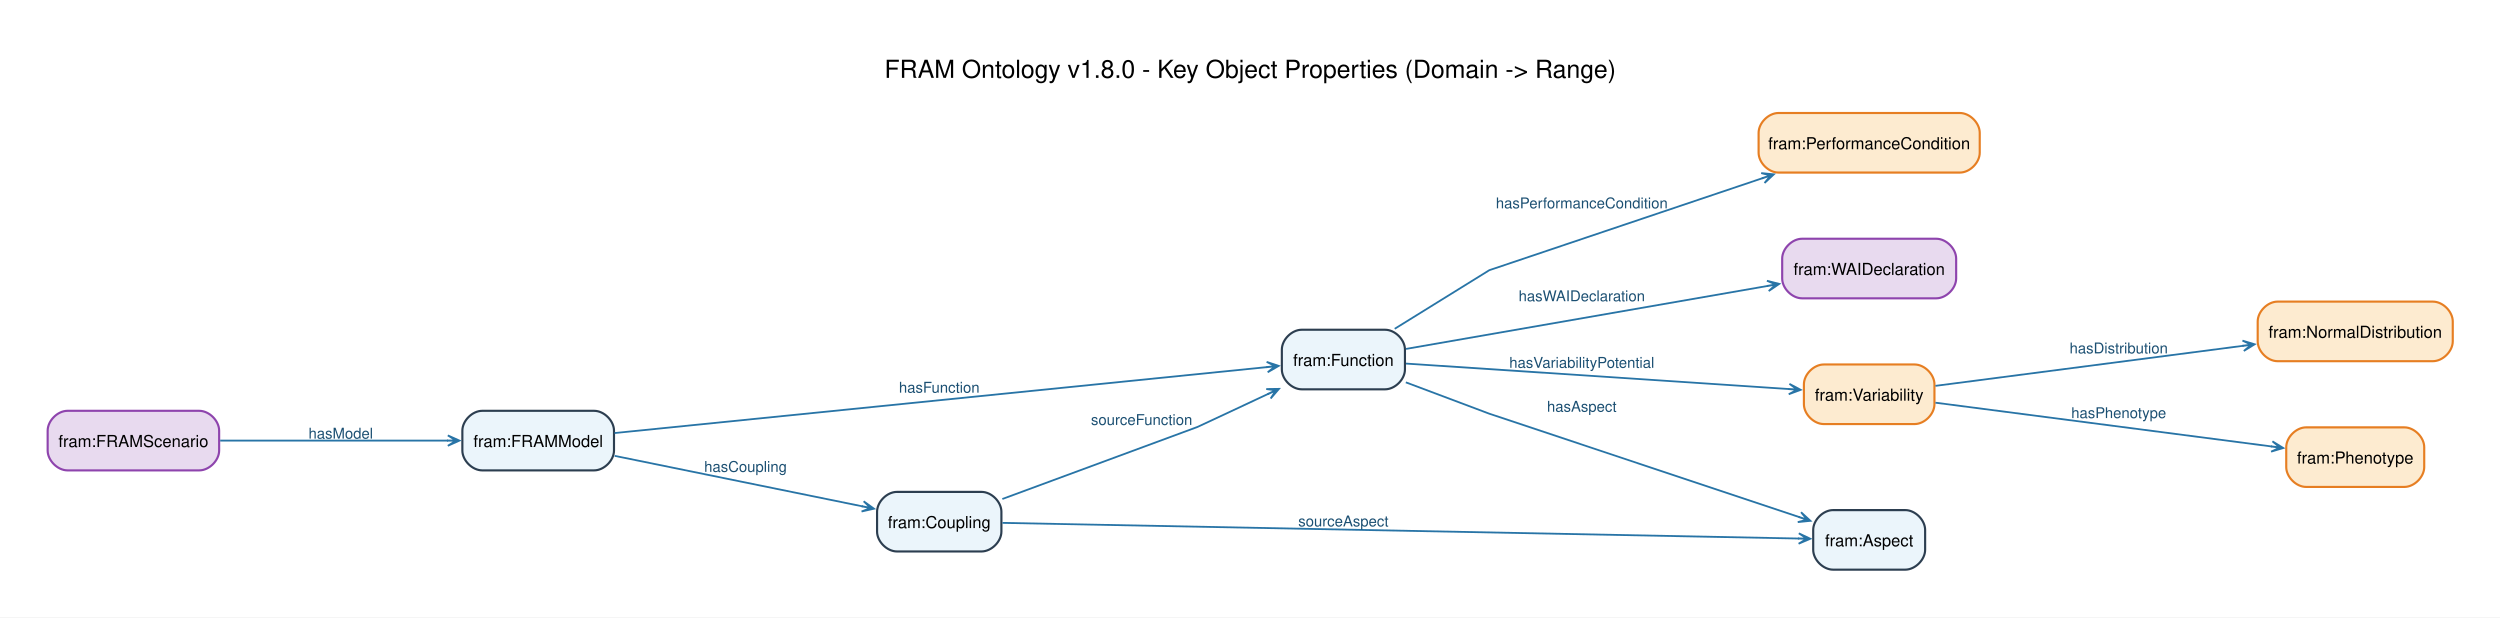
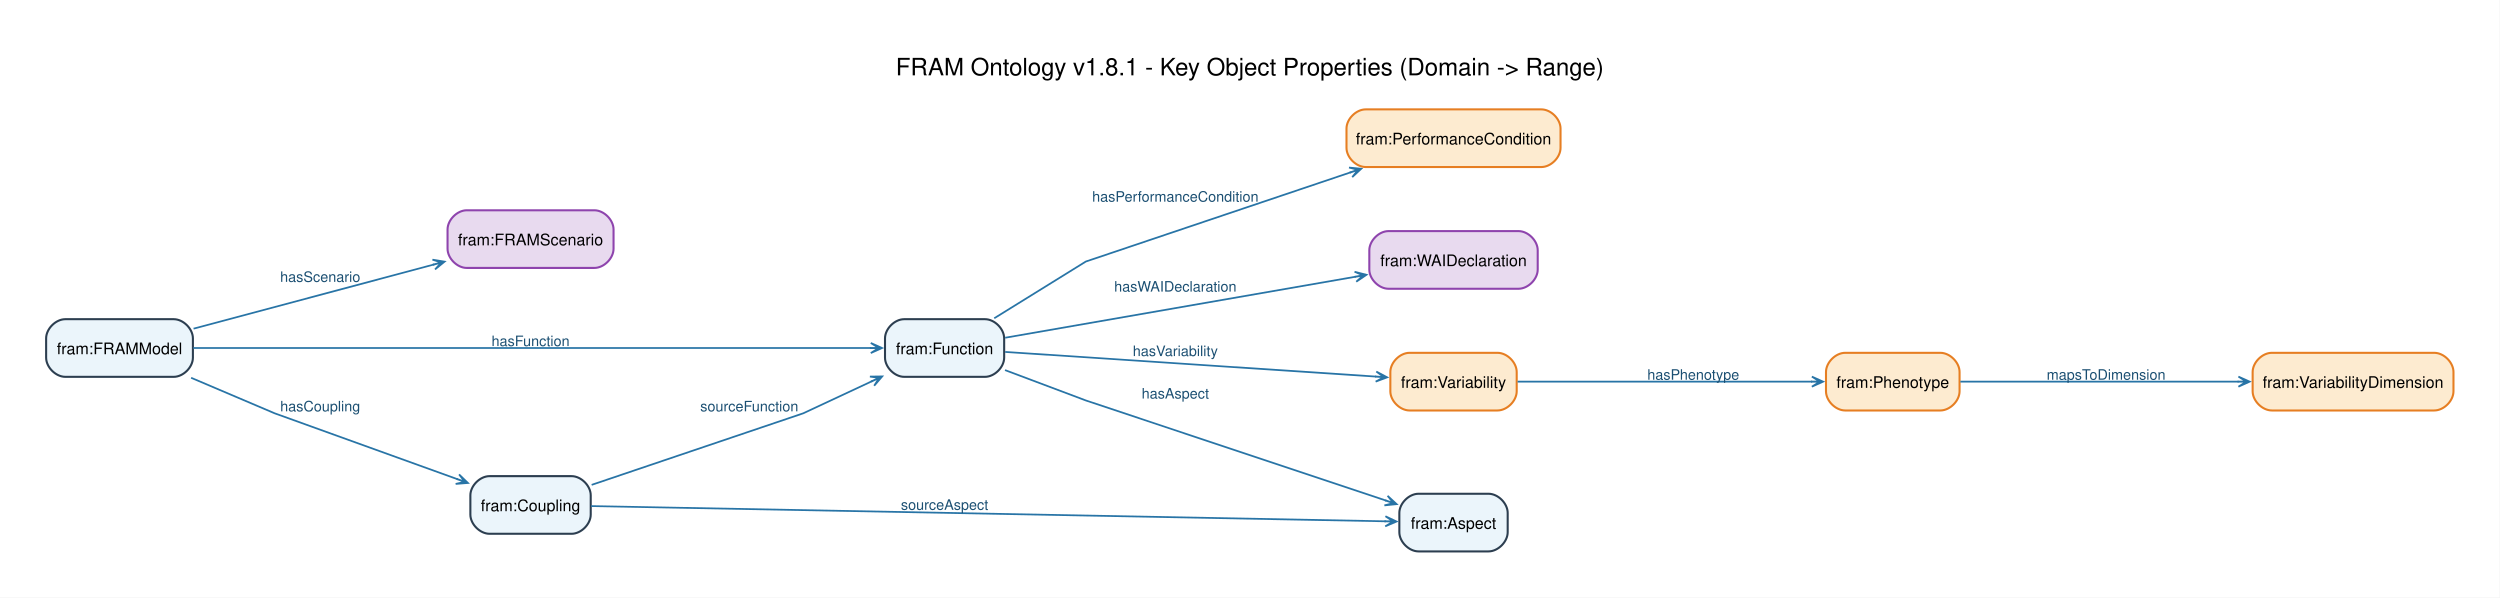
- <svg xmlns="http://www.w3.org/2000/svg" width="1511pt" height="373pt" viewBox="0.00 0.00 1511.00 373.00">
+ <svg xmlns="http://www.w3.org/2000/svg" width="1561pt" height="373pt" viewBox="0.00 0.00 1561.00 373.00">
  <g id="graph0" class="graph" transform="scale(1 1) rotate(0) translate(28.8 344.3)">
-     <polygon fill="white" stroke="none" points="-28.8,28.8 -28.8,-344.3 1482.45,-344.3 1482.45,28.8 -28.8,28.8" />
-     <text xml:space="preserve" text-anchor="middle" x="726.83" y="-297.25" font-family="Helvetica,sans-Serif" font-size="15.00">FRAM Ontology v1.8.0 - Key Object Properties (Domain -&gt; Range)</text>
-     <text xml:space="preserve" text-anchor="middle" x="726.83" y="-281.5" font-family="Helvetica,sans-Serif" font-size="15.00"> </text>
+     <polygon fill="white" stroke="none" points="-28.8,28.8 -28.8,-344.3 1531.95,-344.3 1531.95,28.8 -28.8,28.8" />
+     <text xml:space="preserve" text-anchor="middle" x="751.58" y="-297.25" font-family="Helvetica,sans-Serif" font-size="15.00">FRAM Ontology v1.8.1 - Key Object Properties (Domain -&gt; Range)</text>
+     <text xml:space="preserve" text-anchor="middle" x="751.58" y="-281.5" font-family="Helvetica,sans-Serif" font-size="15.00"> </text>
    <g id="node1" class="node">
-       <path fill="#e8daef" stroke="#8e44ad" stroke-width="1.3" d="M91.65,-96C91.65,-96 12,-96 12,-96 6,-96 0,-90 0,-84 0,-84 0,-72 0,-72 0,-66 6,-60 12,-60 12,-60 91.65,-60 91.65,-60 97.65,-60 103.65,-66 103.65,-72 103.65,-72 103.65,-84 103.65,-84 103.65,-90 97.65,-96 91.65,-96" />
-       <text xml:space="preserve" text-anchor="middle" x="51.83" y="-74.12" font-family="Helvetica,sans-Serif" font-size="10.00">fram:FRAMScenario</text>
+       <path fill="#e8daef" stroke="#8e44ad" stroke-width="1.3" d="M342.3,-213C342.3,-213 262.65,-213 262.65,-213 256.65,-213 250.65,-207 250.65,-201 250.65,-201 250.65,-189 250.65,-189 250.65,-183 256.65,-177 262.65,-177 262.65,-177 342.3,-177 342.3,-177 348.3,-177 354.3,-183 354.3,-189 354.3,-189 354.3,-201 354.3,-201 354.3,-207 348.3,-213 342.3,-213" />
+       <text xml:space="preserve" text-anchor="middle" x="302.48" y="-191.12" font-family="Helvetica,sans-Serif" font-size="10.00">fram:FRAMScenario</text>
    </g>
    <g id="node2" class="node">
-       <path fill="#ebf5fb" stroke="#2c3e50" stroke-width="1.3" d="M330.3,-96C330.3,-96 262.65,-96 262.65,-96 256.65,-96 250.65,-90 250.65,-84 250.65,-84 250.65,-72 250.65,-72 250.65,-66 256.65,-60 262.65,-60 262.65,-60 330.3,-60 330.3,-60 336.3,-60 342.3,-66 342.3,-72 342.3,-72 342.3,-84 342.3,-84 342.3,-90 336.3,-96 330.3,-96" />
-       <text xml:space="preserve" text-anchor="middle" x="296.48" y="-74.12" font-family="Helvetica,sans-Serif" font-size="10.00">fram:FRAMModel</text>
+       <path fill="#ebf5fb" stroke="#2c3e50" stroke-width="1.3" d="M79.65,-145C79.65,-145 12,-145 12,-145 6,-145 0,-139 0,-133 0,-133 0,-121 0,-121 0,-115 6,-109 12,-109 12,-109 79.65,-109 79.65,-109 85.65,-109 91.65,-115 91.65,-121 91.65,-121 91.65,-133 91.65,-133 91.65,-139 85.65,-145 79.65,-145" />
+       <text xml:space="preserve" text-anchor="middle" x="45.83" y="-123.12" font-family="Helvetica,sans-Serif" font-size="10.00">fram:FRAMModel</text>
    </g>
    <g id="edge1" class="edge">
-       <path fill="none" stroke="#2874a6" stroke-width="1.1" d="M104.28,-78C144.76,-78 200.98,-78 241.97,-78" />
-       <polygon fill="#2874a6" stroke="#2874a6" stroke-width="1.1" points="248.88,-78 241.88,-81.15 246.72,-78.05 241.88,-78.05 241.88,-78 241.88,-77.95 246.72,-77.95 241.88,-74.85 248.88,-78" />
-       <text xml:space="preserve" text-anchor="middle" x="177.15" y="-79.2" font-family="Helvetica,sans-Serif" font-size="9.00" fill="#1b4f72"> hasModel </text>
+       <path fill="none" stroke="#2874a6" stroke-width="1.1" d="M92.06,-139.08C133.94,-150.26 196.48,-166.96 242.32,-179.2" />
+       <polygon fill="#2874a6" stroke="#2874a6" stroke-width="1.1" points="248.8,-180.93 241.22,-182.17 246.7,-180.43 242.02,-179.18 242.04,-179.13 242.05,-179.08 246.73,-180.33 242.85,-176.08 248.8,-180.93" />
+       <text xml:space="preserve" text-anchor="middle" x="171.15" y="-168.29" font-family="Helvetica,sans-Serif" font-size="9.00" fill="#1b4f72"> hasScenario </text>
    </g>
    <g id="node3" class="node">
-       <path fill="#ebf5fb" stroke="#2c3e50" stroke-width="1.3" d="M808.35,-145C808.35,-145 757.95,-145 757.95,-145 751.95,-145 745.95,-139 745.95,-133 745.95,-133 745.95,-121 745.95,-121 745.95,-115 751.95,-109 757.95,-109 757.95,-109 808.35,-109 808.35,-109 814.35,-109 820.35,-115 820.35,-121 820.35,-121 820.35,-133 820.35,-133 820.35,-139 814.35,-145 808.35,-145" />
-       <text xml:space="preserve" text-anchor="middle" x="783.15" y="-123.12" font-family="Helvetica,sans-Serif" font-size="10.00">fram:Function</text>
+       <path fill="#ebf5fb" stroke="#2c3e50" stroke-width="1.3" d="M586.2,-145C586.2,-145 535.8,-145 535.8,-145 529.8,-145 523.8,-139 523.8,-133 523.8,-133 523.8,-121 523.8,-121 523.8,-115 529.8,-109 535.8,-109 535.8,-109 586.2,-109 586.2,-109 592.2,-109 598.2,-115 598.2,-121 598.2,-121 598.2,-133 598.2,-133 598.2,-139 592.2,-145 586.2,-145" />
+       <text xml:space="preserve" text-anchor="middle" x="561" y="-123.12" font-family="Helvetica,sans-Serif" font-size="10.00">fram:Function</text>
    </g>
    <g id="edge2" class="edge">
-       <path fill="none" stroke="#2874a6" stroke-width="1.1" d="M342.64,-82.57C435.04,-91.91 644.76,-113.11 737.08,-122.44" />
-       <polygon fill="#2874a6" stroke="#2874a6" stroke-width="1.1" points="744.05,-123.15 736.77,-125.58 741.89,-122.98 737.08,-122.49 737.08,-122.44 737.09,-122.39 741.9,-122.88 737.4,-119.31 744.05,-123.15" />
-       <text xml:space="preserve" text-anchor="middle" x="538.88" y="-106.96" font-family="Helvetica,sans-Serif" font-size="9.00" fill="#1b4f72"> hasFunction </text>
+       <path fill="none" stroke="#2874a6" stroke-width="1.1" d="M91.92,-127C189.23,-127 418,-127 515.12,-127" />
+       <polygon fill="#2874a6" stroke="#2874a6" stroke-width="1.1" points="521.93,-127 514.93,-130.15 519.77,-127.05 514.93,-127.05 514.93,-127 514.93,-126.95 519.77,-126.95 514.93,-123.85 521.93,-127" />
+       <text xml:space="preserve" text-anchor="middle" x="302.48" y="-128.2" font-family="Helvetica,sans-Serif" font-size="9.00" fill="#1b4f72"> hasFunction </text>
    </g>
    <g id="node4" class="node">
-       <path fill="#ebf5fb" stroke="#2c3e50" stroke-width="1.3" d="M564.45,-47C564.45,-47 513.3,-47 513.3,-47 507.3,-47 501.3,-41 501.3,-35 501.3,-35 501.3,-23 501.3,-23 501.3,-17 507.3,-11 513.3,-11 513.3,-11 564.45,-11 564.45,-11 570.45,-11 576.45,-17 576.45,-23 576.45,-23 576.45,-35 576.45,-35 576.45,-41 570.45,-47 564.45,-47" />
-       <text xml:space="preserve" text-anchor="middle" x="538.88" y="-25.12" font-family="Helvetica,sans-Serif" font-size="10.00">fram:Coupling</text>
+       <path fill="#ebf5fb" stroke="#2c3e50" stroke-width="1.3" d="M328.05,-47C328.05,-47 276.9,-47 276.9,-47 270.9,-47 264.9,-41 264.9,-35 264.9,-35 264.9,-23 264.9,-23 264.9,-17 270.9,-11 276.9,-11 276.9,-11 328.05,-11 328.05,-11 334.05,-11 340.05,-17 340.05,-23 340.05,-23 340.05,-35 340.05,-35 340.05,-41 334.05,-47 328.05,-47" />
+       <text xml:space="preserve" text-anchor="middle" x="302.48" y="-25.12" font-family="Helvetica,sans-Serif" font-size="10.00">fram:Coupling</text>
    </g>
    <g id="edge3" class="edge">
-       <path fill="none" stroke="#2874a6" stroke-width="1.1" d="M342.69,-68.78C385.63,-60.03 449.81,-46.95 492.72,-38.2" />
-       <polygon fill="#2874a6" stroke="#2874a6" stroke-width="1.1" points="499.43,-36.84 493.2,-41.32 497.32,-37.32 492.58,-38.28 492.57,-38.23 492.56,-38.19 497.3,-37.22 491.94,-35.15 499.43,-36.84" />
-       <text xml:space="preserve" text-anchor="middle" x="421.8" y="-59.09" font-family="Helvetica,sans-Serif" font-size="9.00" fill="#1b4f72"> hasCoupling </text>
+       <path fill="none" stroke="#2874a6" stroke-width="1.1" d="M90.53,-108.41C115.8,-97.67 142.65,-86.25 142.65,-86.25 142.65,-86.25 210.01,-61.97 257,-45.03" />
+       <polygon fill="#2874a6" stroke="#2874a6" stroke-width="1.1" points="263.38,-42.73 257.86,-48.07 261.36,-43.51 256.81,-45.15 256.79,-45.11 256.78,-45.06 261.33,-43.42 255.72,-42.14 263.38,-42.73" />
+       <text xml:space="preserve" text-anchor="middle" x="171.15" y="-87.45" font-family="Helvetica,sans-Serif" font-size="9.00" fill="#1b4f72"> hasCoupling </text>
    </g>
    <g id="node5" class="node">
-       <path fill="#ebf5fb" stroke="#2c3e50" stroke-width="1.3" d="M1122.75,-36C1122.75,-36 1079.1,-36 1079.1,-36 1073.1,-36 1067.1,-30 1067.1,-24 1067.1,-24 1067.1,-12 1067.1,-12 1067.1,-6 1073.1,0 1079.1,0 1079.1,0 1122.75,0 1122.75,0 1128.75,0 1134.75,-6 1134.75,-12 1134.75,-12 1134.75,-24 1134.75,-24 1134.75,-30 1128.75,-36 1122.75,-36" />
-       <text xml:space="preserve" text-anchor="middle" x="1100.93" y="-14.12" font-family="Helvetica,sans-Serif" font-size="10.00">fram:Aspect</text>
+       <path fill="#ebf5fb" stroke="#2c3e50" stroke-width="1.3" d="M900.6,-36C900.6,-36 856.95,-36 856.95,-36 850.95,-36 844.95,-30 844.95,-24 844.95,-24 844.95,-12 844.95,-12 844.95,-6 850.95,0 856.95,0 856.95,0 900.6,0 900.6,0 906.6,0 912.6,-6 912.6,-12 912.6,-12 912.6,-24 912.6,-24 912.6,-30 906.6,-36 900.6,-36" />
+       <text xml:space="preserve" text-anchor="middle" x="878.78" y="-14.12" font-family="Helvetica,sans-Serif" font-size="10.00">fram:Aspect</text>
    </g>
    <g id="edge4" class="edge">
-       <path fill="none" stroke="#2874a6" stroke-width="1.1" d="M820.88,-113.21C844.71,-104.26 871.35,-94.25 871.35,-94.25 871.35,-94.25 993.19,-53.61 1058.96,-31.67" />
-       <polygon fill="#2874a6" stroke="#2874a6" stroke-width="1.1" points="1065.42,-29.51 1059.77,-34.71 1063.38,-30.24 1058.79,-31.77 1058.78,-31.73 1058.76,-31.68 1063.35,-30.15 1057.78,-28.74 1065.42,-29.51" />
-       <text xml:space="preserve" text-anchor="middle" x="927.23" y="-95.45" font-family="Helvetica,sans-Serif" font-size="9.00" fill="#1b4f72"> hasAspect </text>
+       <path fill="none" stroke="#2874a6" stroke-width="1.1" d="M598.73,-113.21C622.56,-104.26 649.2,-94.25 649.2,-94.25 649.2,-94.25 771.04,-53.61 836.81,-31.67" />
+       <polygon fill="#2874a6" stroke="#2874a6" stroke-width="1.1" points="843.27,-29.51 837.62,-34.71 841.23,-30.24 836.64,-31.77 836.63,-31.73 836.61,-31.68 841.2,-30.15 835.63,-28.74 843.27,-29.51" />
+       <text xml:space="preserve" text-anchor="middle" x="705.08" y="-95.45" font-family="Helvetica,sans-Serif" font-size="9.00" fill="#1b4f72"> hasAspect </text>
    </g>
    <g id="node6" class="node">
-       <path fill="#fdebd0" stroke="#e67e22" stroke-width="1.3" d="M1128.38,-124C1128.38,-124 1073.48,-124 1073.48,-124 1067.48,-124 1061.48,-118 1061.48,-112 1061.48,-112 1061.48,-100 1061.48,-100 1061.48,-94 1067.48,-88 1073.48,-88 1073.48,-88 1128.38,-88 1128.38,-88 1134.38,-88 1140.38,-94 1140.38,-100 1140.38,-100 1140.38,-112 1140.38,-112 1140.38,-118 1134.38,-124 1128.38,-124" />
-       <text xml:space="preserve" text-anchor="middle" x="1100.93" y="-102.12" font-family="Helvetica,sans-Serif" font-size="10.00">fram:Variability</text>
+       <path fill="#fdebd0" stroke="#e67e22" stroke-width="1.3" d="M906.23,-124C906.23,-124 851.33,-124 851.33,-124 845.33,-124 839.33,-118 839.33,-112 839.33,-112 839.33,-100 839.33,-100 839.33,-94 845.33,-88 851.33,-88 851.33,-88 906.23,-88 906.23,-88 912.23,-88 918.23,-94 918.23,-100 918.23,-100 918.23,-112 918.23,-112 918.23,-118 912.23,-124 906.23,-124" />
+       <text xml:space="preserve" text-anchor="middle" x="878.78" y="-102.12" font-family="Helvetica,sans-Serif" font-size="10.00">fram:Variability</text>
    </g>
    <g id="edge7" class="edge">
-       <path fill="none" stroke="#2874a6" stroke-width="1.1" d="M820.99,-124.55C878.44,-120.73 989.34,-113.35 1052.63,-109.15" />
-       <polygon fill="#2874a6" stroke="#2874a6" stroke-width="1.1" points="1059.51,-108.69 1052.74,-112.3 1057.36,-108.88 1052.53,-109.2 1052.53,-109.15 1052.53,-109.1 1057.36,-108.78 1052.32,-106.01 1059.51,-108.69" />
-       <text xml:space="preserve" text-anchor="middle" x="927.23" y="-121.99" font-family="Helvetica,sans-Serif" font-size="9.00" fill="#1b4f72"> hasVariabilityPotential </text>
+       <path fill="none" stroke="#2874a6" stroke-width="1.1" d="M598.84,-124.55C656.29,-120.73 767.19,-113.35 830.48,-109.15" />
+       <polygon fill="#2874a6" stroke="#2874a6" stroke-width="1.1" points="837.36,-108.69 830.59,-112.3 835.21,-108.88 830.38,-109.2 830.38,-109.15 830.38,-109.1 835.21,-108.78 830.17,-106.01 837.36,-108.69" />
+       <text xml:space="preserve" text-anchor="middle" x="705.08" y="-121.99" font-family="Helvetica,sans-Serif" font-size="9.00" fill="#1b4f72"> hasVariability </text>
    </g>
    <g id="node9" class="node">
-       <path fill="#fdebd0" stroke="#e67e22" stroke-width="1.3" d="M1155.75,-276C1155.75,-276 1046.1,-276 1046.1,-276 1040.1,-276 1034.1,-270 1034.1,-264 1034.1,-264 1034.1,-252 1034.1,-252 1034.1,-246 1040.1,-240 1046.1,-240 1046.1,-240 1155.75,-240 1155.75,-240 1161.75,-240 1167.75,-246 1167.75,-252 1167.75,-252 1167.75,-264 1167.75,-264 1167.75,-270 1161.75,-276 1155.75,-276" />
-       <text xml:space="preserve" text-anchor="middle" x="1100.93" y="-254.12" font-family="Helvetica,sans-Serif" font-size="10.00">fram:PerformanceCondition</text>
+       <path fill="#fdebd0" stroke="#e67e22" stroke-width="1.3" d="M933.6,-276C933.6,-276 823.95,-276 823.95,-276 817.95,-276 811.95,-270 811.95,-264 811.95,-264 811.95,-252 811.95,-252 811.95,-246 817.95,-240 823.95,-240 823.95,-240 933.6,-240 933.6,-240 939.6,-240 945.6,-246 945.6,-252 945.6,-252 945.6,-264 945.6,-264 945.6,-270 939.6,-276 933.6,-276" />
+       <text xml:space="preserve" text-anchor="middle" x="878.78" y="-254.12" font-family="Helvetica,sans-Serif" font-size="10.00">fram:PerformanceCondition</text>
    </g>
    <g id="edge10" class="edge">
-       <path fill="none" stroke="#2874a6" stroke-width="1.1" d="M814.16,-145.58C839.38,-161.2 871.35,-181 871.35,-181 871.35,-181 969.25,-213.98 1036.91,-236.77" />
-       <polygon fill="#2874a6" stroke="#2874a6" stroke-width="1.1" points="1043.32,-238.93 1035.68,-239.68 1041.26,-238.29 1036.67,-236.75 1036.69,-236.7 1036.71,-236.65 1041.29,-238.2 1037.7,-233.71 1043.32,-238.93" />
-       <text xml:space="preserve" text-anchor="middle" x="927.23" y="-218.39" font-family="Helvetica,sans-Serif" font-size="9.00" fill="#1b4f72"> hasPerformanceCondition </text>
+       <path fill="none" stroke="#2874a6" stroke-width="1.1" d="M592.01,-145.58C617.23,-161.2 649.2,-181 649.2,-181 649.2,-181 747.1,-213.98 814.76,-236.77" />
+       <polygon fill="#2874a6" stroke="#2874a6" stroke-width="1.1" points="821.17,-238.93 813.53,-239.68 819.11,-238.29 814.52,-236.75 814.54,-236.7 814.56,-236.65 819.14,-238.2 815.55,-233.71 821.17,-238.93" />
+       <text xml:space="preserve" text-anchor="middle" x="705.08" y="-218.39" font-family="Helvetica,sans-Serif" font-size="9.00" fill="#1b4f72"> hasPerformanceCondition </text>
    </g>
    <g id="node10" class="node">
-       <path fill="#e8daef" stroke="#8e44ad" stroke-width="1.3" d="M1141.5,-200C1141.5,-200 1060.35,-200 1060.35,-200 1054.35,-200 1048.35,-194 1048.35,-188 1048.35,-188 1048.35,-176 1048.35,-176 1048.35,-170 1054.35,-164 1060.35,-164 1060.35,-164 1141.5,-164 1141.5,-164 1147.5,-164 1153.5,-170 1153.5,-176 1153.5,-176 1153.5,-188 1153.5,-188 1153.5,-194 1147.5,-200 1141.5,-200" />
-       <text xml:space="preserve" text-anchor="middle" x="1100.93" y="-178.12" font-family="Helvetica,sans-Serif" font-size="10.00">fram:WAIDeclaration</text>
+       <path fill="#e8daef" stroke="#8e44ad" stroke-width="1.3" d="M919.35,-200C919.35,-200 838.2,-200 838.2,-200 832.2,-200 826.2,-194 826.2,-188 826.2,-188 826.2,-176 826.2,-176 826.2,-170 832.2,-164 838.2,-164 838.2,-164 919.35,-164 919.35,-164 925.35,-164 931.35,-170 931.35,-176 931.35,-176 931.35,-188 931.35,-188 931.35,-194 925.35,-200 919.35,-200" />
+       <text xml:space="preserve" text-anchor="middle" x="878.78" y="-178.12" font-family="Helvetica,sans-Serif" font-size="10.00">fram:WAIDeclaration</text>
    </g>
    <g id="edge11" class="edge">
-       <path fill="none" stroke="#2874a6" stroke-width="1.1" d="M820.99,-133.42C874.74,-142.78 975.26,-160.29 1039.81,-171.53" />
-       <polygon fill="#2874a6" stroke="#2874a6" stroke-width="1.1" points="1046.57,-172.71 1039.14,-174.61 1044.44,-172.39 1039.67,-171.56 1039.68,-171.51 1039.69,-171.46 1044.45,-172.29 1040.22,-168.4 1046.57,-172.71" />
-       <text xml:space="preserve" text-anchor="middle" x="927.23" y="-162.24" font-family="Helvetica,sans-Serif" font-size="9.00" fill="#1b4f72"> hasWAIDeclaration </text>
+       <path fill="none" stroke="#2874a6" stroke-width="1.1" d="M598.84,-133.42C652.59,-142.78 753.11,-160.29 817.66,-171.53" />
+       <polygon fill="#2874a6" stroke="#2874a6" stroke-width="1.1" points="824.42,-172.71 816.99,-174.61 822.29,-172.39 817.52,-171.56 817.53,-171.51 817.54,-171.46 822.3,-172.29 818.07,-168.4 824.42,-172.71" />
+       <text xml:space="preserve" text-anchor="middle" x="705.08" y="-162.24" font-family="Helvetica,sans-Serif" font-size="9.00" fill="#1b4f72"> hasWAIDeclaration </text>
    </g>
    <g id="edge5" class="edge">
-       <path fill="none" stroke="#2874a6" stroke-width="1.1" d="M577.02,-42.71C622.9,-59.65 694.95,-86.25 694.95,-86.25 694.95,-86.25 716.45,-96.3 738.1,-106.42" />
-       <polygon fill="#2874a6" stroke="#2874a6" stroke-width="1.1" points="744.21,-109.27 736.53,-109.16 742.23,-108.4 737.84,-106.35 737.87,-106.31 737.89,-106.26 742.27,-108.31 739.2,-103.45 744.21,-109.27" />
-       <text xml:space="preserve" text-anchor="middle" x="661.2" y="-87.45" font-family="Helvetica,sans-Serif" font-size="9.00" fill="#1b4f72"> sourceFunction </text>
+       <path fill="none" stroke="#2874a6" stroke-width="1.1" d="M340.63,-41.56C390.48,-58.42 472.8,-86.25 472.8,-86.25 472.8,-86.25 494.3,-96.3 515.95,-106.42" />
+       <polygon fill="#2874a6" stroke="#2874a6" stroke-width="1.1" points="522.06,-109.27 514.38,-109.16 520.08,-108.4 515.69,-106.35 515.72,-106.31 515.74,-106.26 520.12,-108.31 517.05,-103.45 522.06,-109.27" />
+       <text xml:space="preserve" text-anchor="middle" x="439.05" y="-87.45" font-family="Helvetica,sans-Serif" font-size="9.00" fill="#1b4f72"> sourceFunction </text>
    </g>
    <g id="edge6" class="edge">
-       <path fill="none" stroke="#2874a6" stroke-width="1.1" d="M577.06,-28.27C677.43,-26.3 953.43,-20.88 1058.54,-18.81" />
-       <polygon fill="#2874a6" stroke="#2874a6" stroke-width="1.1" points="1065.35,-18.68 1058.42,-21.97 1063.19,-18.77 1058.36,-18.87 1058.35,-18.82 1058.35,-18.77 1063.19,-18.67 1058.29,-15.67 1065.35,-18.68" />
-       <text xml:space="preserve" text-anchor="middle" x="783.15" y="-26.15" font-family="Helvetica,sans-Serif" font-size="9.00" fill="#1b4f72"> sourceAspect </text>
+       <path fill="none" stroke="#2874a6" stroke-width="1.1" d="M340.27,-28.3C442.46,-26.34 729.2,-20.85 836.53,-18.79" />
+       <polygon fill="#2874a6" stroke="#2874a6" stroke-width="1.1" points="843.21,-18.66 836.27,-21.95 841.05,-18.75 836.21,-18.85 836.21,-18.8 836.21,-18.75 841.05,-18.65 836.15,-15.65 843.21,-18.66" />
+       <text xml:space="preserve" text-anchor="middle" x="561" y="-25.97" font-family="Helvetica,sans-Serif" font-size="9.00" fill="#1b4f72"> sourceAspect </text>
+     </g>
+     <g id="node8" class="node">
+       <path fill="#fdebd0" stroke="#e67e22" stroke-width="1.3" d="M1182.75,-124C1182.75,-124 1123.35,-124 1123.35,-124 1117.35,-124 1111.35,-118 1111.35,-112 1111.35,-112 1111.35,-100 1111.35,-100 1111.35,-94 1117.35,-88 1123.35,-88 1123.35,-88 1182.75,-88 1182.75,-88 1188.75,-88 1194.75,-94 1194.75,-100 1194.75,-100 1194.75,-112 1194.75,-112 1194.75,-118 1188.75,-124 1182.75,-124" />
+       <text xml:space="preserve" text-anchor="middle" x="1153.05" y="-102.12" font-family="Helvetica,sans-Serif" font-size="10.00">fram:Phenotype</text>
+     </g>
+     <g id="edge8" class="edge">
+       <path fill="none" stroke="#2874a6" stroke-width="1.1" d="M918.79,-106C967.22,-106 1049.87,-106 1102.68,-106" />
+       <polygon fill="#2874a6" stroke="#2874a6" stroke-width="1.1" points="1109.54,-106 1102.54,-109.15 1107.38,-106.05 1102.54,-106.05 1102.54,-106 1102.54,-105.95 1107.38,-105.95 1102.54,-102.85 1109.54,-106" />
+       <text xml:space="preserve" text-anchor="middle" x="1028.48" y="-107.2" font-family="Helvetica,sans-Serif" font-size="9.00" fill="#1b4f72"> hasPhenotype </text>
    </g>
    <g id="node7" class="node">
-       <path fill="#fdebd0" stroke="#e67e22" stroke-width="1.3" d="M1441.65,-162C1441.65,-162 1347.75,-162 1347.75,-162 1341.75,-162 1335.75,-156 1335.75,-150 1335.75,-150 1335.75,-138 1335.75,-138 1335.75,-132 1341.75,-126 1347.75,-126 1347.75,-126 1441.65,-126 1441.65,-126 1447.65,-126 1453.65,-132 1453.65,-138 1453.65,-138 1453.65,-150 1453.65,-150 1453.65,-156 1447.65,-162 1441.65,-162" />
-       <text xml:space="preserve" text-anchor="middle" x="1394.7" y="-140.12" font-family="Helvetica,sans-Serif" font-size="10.00">fram:NormalDistribution</text>
-     </g>
-     <g id="edge8" class="edge">
-       <path fill="none" stroke="#2874a6" stroke-width="1.1" d="M1140.97,-111.09C1188.58,-117.29 1269.79,-127.86 1327.29,-135.35" />
-       <polygon fill="#2874a6" stroke="#2874a6" stroke-width="1.1" points="1333.91,-136.21 1326.56,-138.43 1331.76,-135.98 1326.96,-135.36 1326.97,-135.31 1326.98,-135.26 1331.78,-135.88 1327.38,-132.19 1333.91,-136.21" />
-       <text xml:space="preserve" text-anchor="middle" x="1251.75" y="-130.72" font-family="Helvetica,sans-Serif" font-size="9.00" fill="#1b4f72"> hasDistribution </text>
-     </g>
-     <g id="node8" class="node">
-       <path fill="#fdebd0" stroke="#e67e22" stroke-width="1.3" d="M1424.4,-86C1424.4,-86 1365,-86 1365,-86 1359,-86 1353,-80 1353,-74 1353,-74 1353,-62 1353,-62 1353,-56 1359,-50 1365,-50 1365,-50 1424.4,-50 1424.4,-50 1430.4,-50 1436.4,-56 1436.4,-62 1436.4,-62 1436.4,-74 1436.4,-74 1436.4,-80 1430.4,-86 1424.4,-86" />
-       <text xml:space="preserve" text-anchor="middle" x="1394.7" y="-64.12" font-family="Helvetica,sans-Serif" font-size="10.00">fram:Phenotype</text>
+       <path fill="#fdebd0" stroke="#e67e22" stroke-width="1.3" d="M1491.15,-124C1491.15,-124 1389.75,-124 1389.75,-124 1383.75,-124 1377.75,-118 1377.75,-112 1377.75,-112 1377.75,-100 1377.75,-100 1377.75,-94 1383.75,-88 1389.75,-88 1389.75,-88 1491.15,-88 1491.15,-88 1497.15,-88 1503.15,-94 1503.15,-100 1503.15,-100 1503.15,-112 1503.15,-112 1503.15,-118 1497.15,-124 1491.15,-124" />
+       <text xml:space="preserve" text-anchor="middle" x="1440.45" y="-102.12" font-family="Helvetica,sans-Serif" font-size="10.00">fram:VariabilityDimension</text>
    </g>
    <g id="edge9" class="edge">
-       <path fill="none" stroke="#2874a6" stroke-width="1.1" d="M1140.97,-100.91C1193.51,-94.07 1286.99,-81.9 1344.34,-74.43" />
-       <polygon fill="#2874a6" stroke="#2874a6" stroke-width="1.1" points="1351.2,-73.53 1344.67,-77.56 1349.07,-73.86 1344.27,-74.49 1344.26,-74.44 1344.26,-74.39 1349.06,-73.76 1343.86,-71.32 1351.2,-73.53" />
-       <text xml:space="preserve" text-anchor="middle" x="1251.75" y="-91.6" font-family="Helvetica,sans-Serif" font-size="9.00" fill="#1b4f72"> hasPhenotype </text>
+       <path fill="none" stroke="#2874a6" stroke-width="1.1" d="M1195.24,-106C1240.62,-106 1314.37,-106 1368.97,-106" />
+       <polygon fill="#2874a6" stroke="#2874a6" stroke-width="1.1" points="1375.88,-106 1368.88,-109.15 1373.72,-106.05 1368.88,-106.05 1368.88,-106 1368.88,-105.95 1373.72,-105.95 1368.88,-102.85 1375.88,-106" />
+       <text xml:space="preserve" text-anchor="middle" x="1286.25" y="-107.2" font-family="Helvetica,sans-Serif" font-size="9.00" fill="#1b4f72"> mapsToDimension </text>
    </g>
  </g>
</svg>
